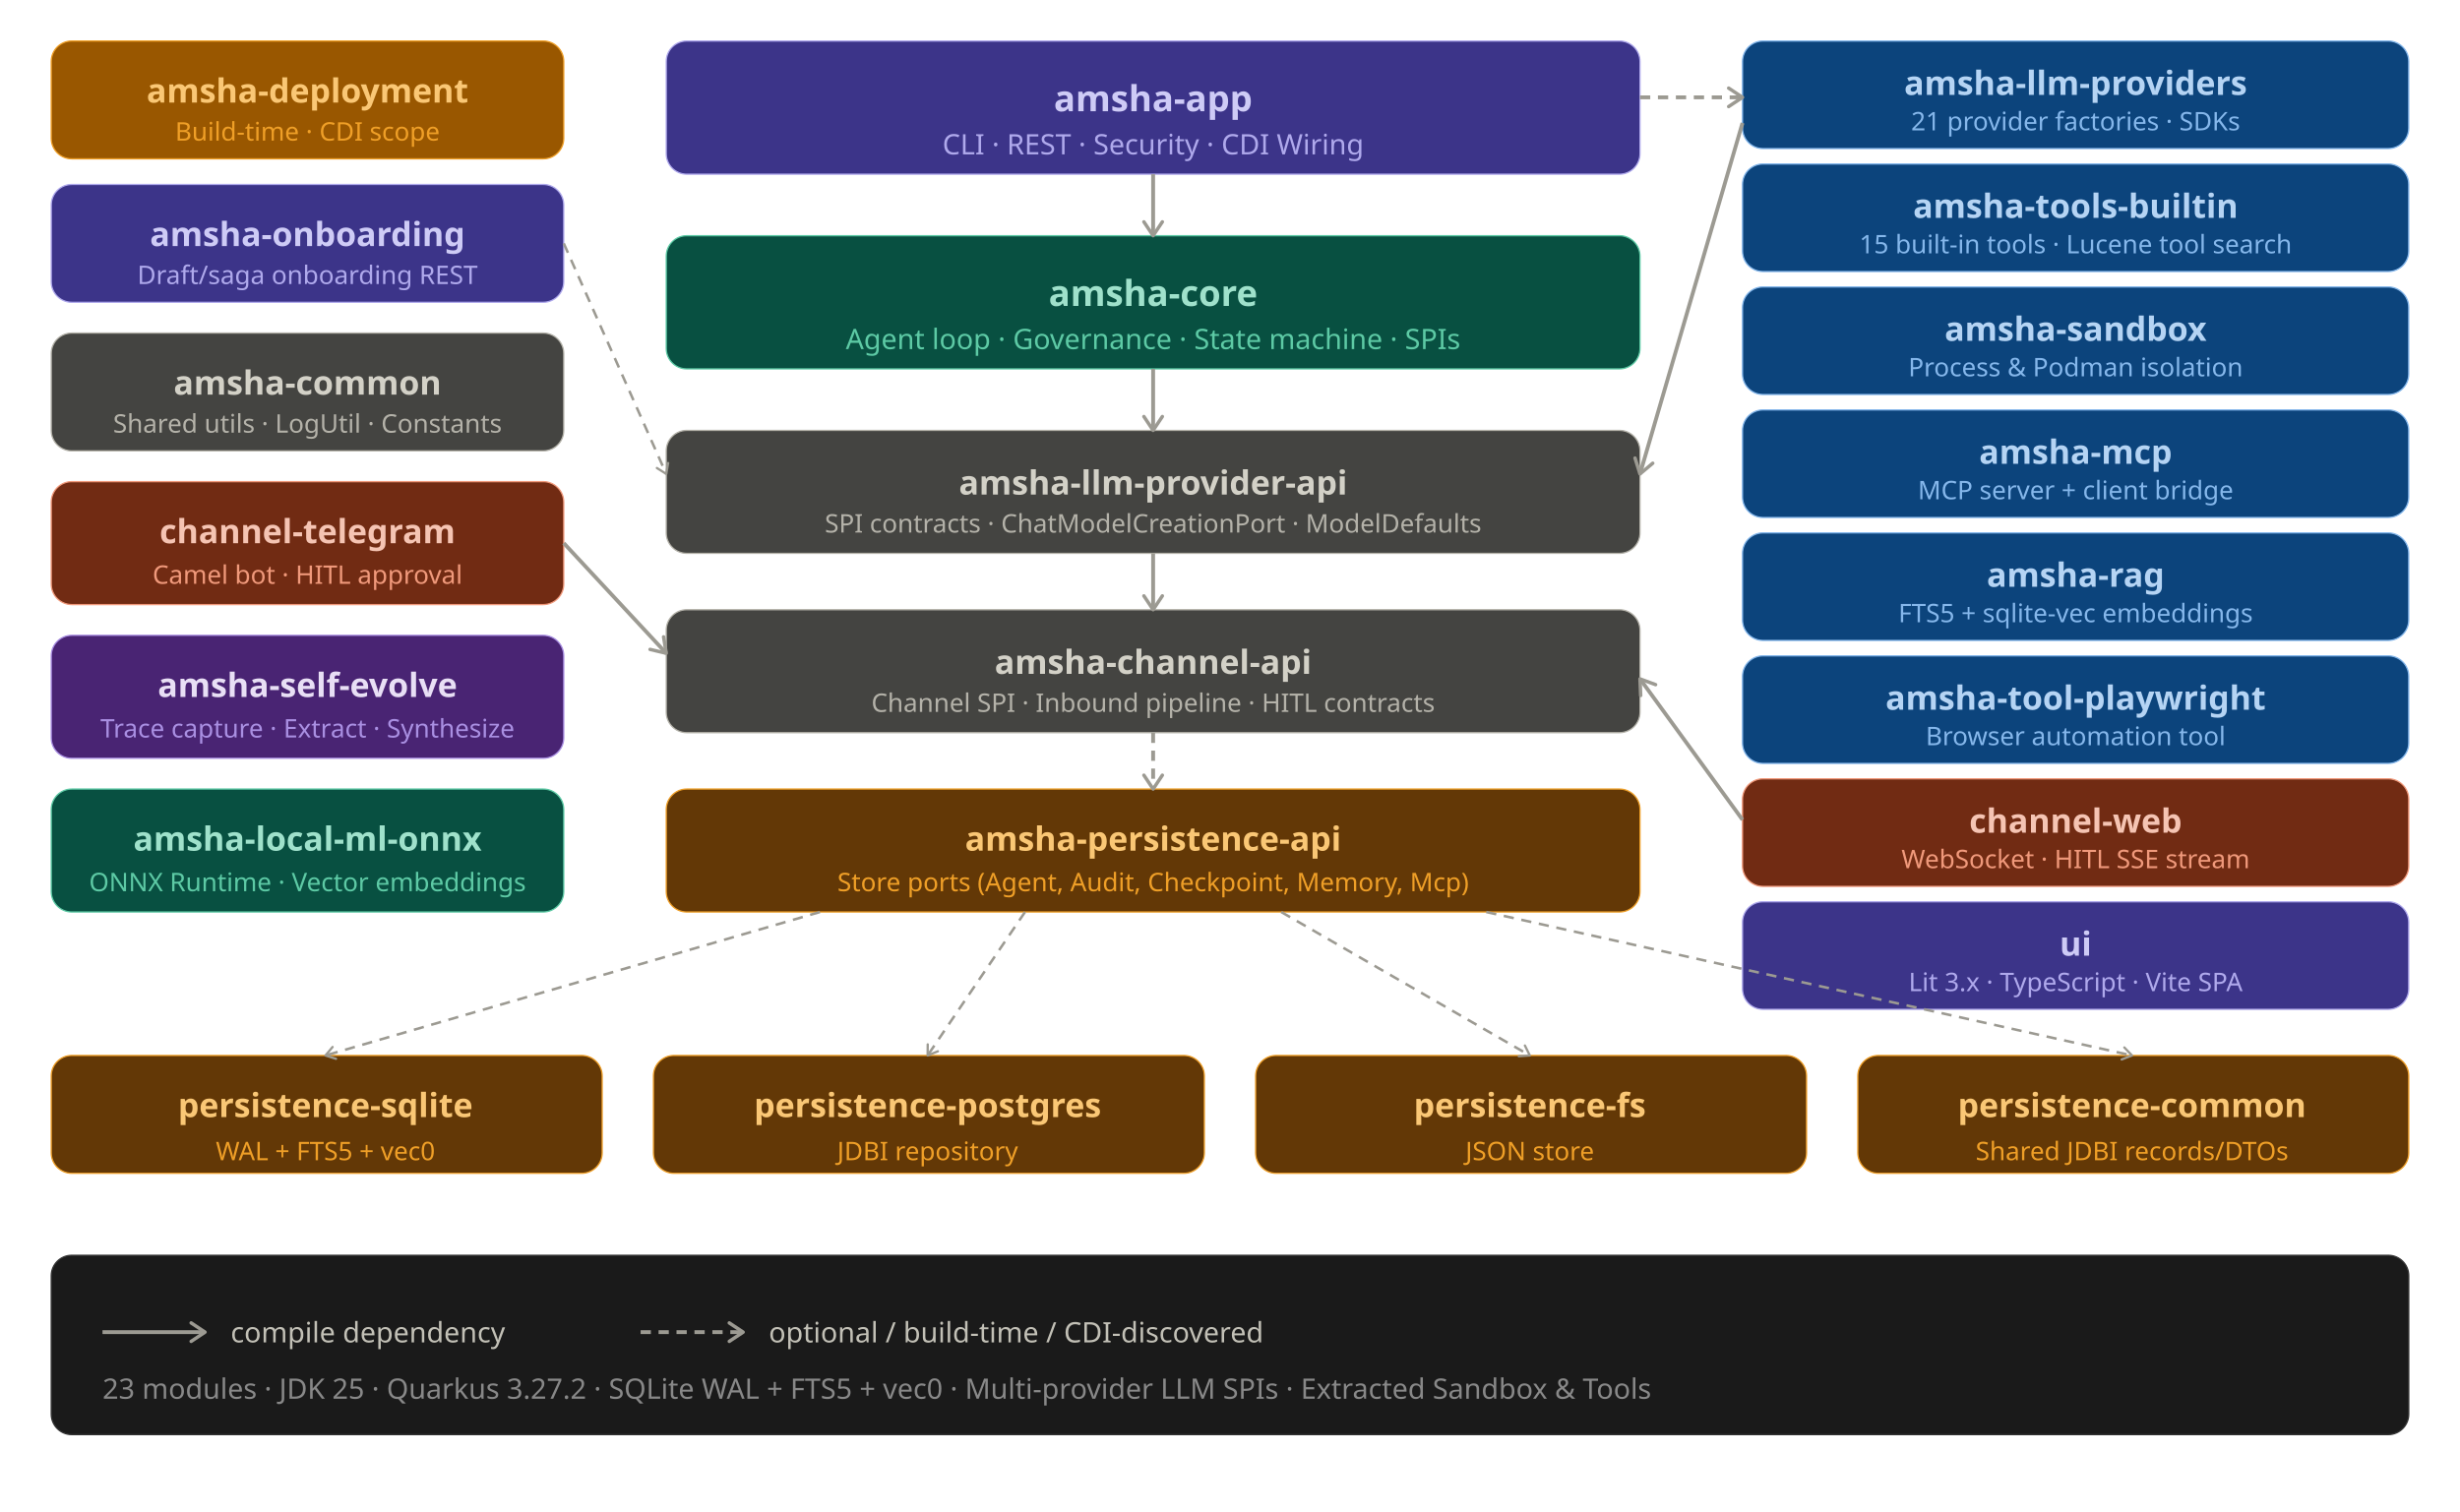
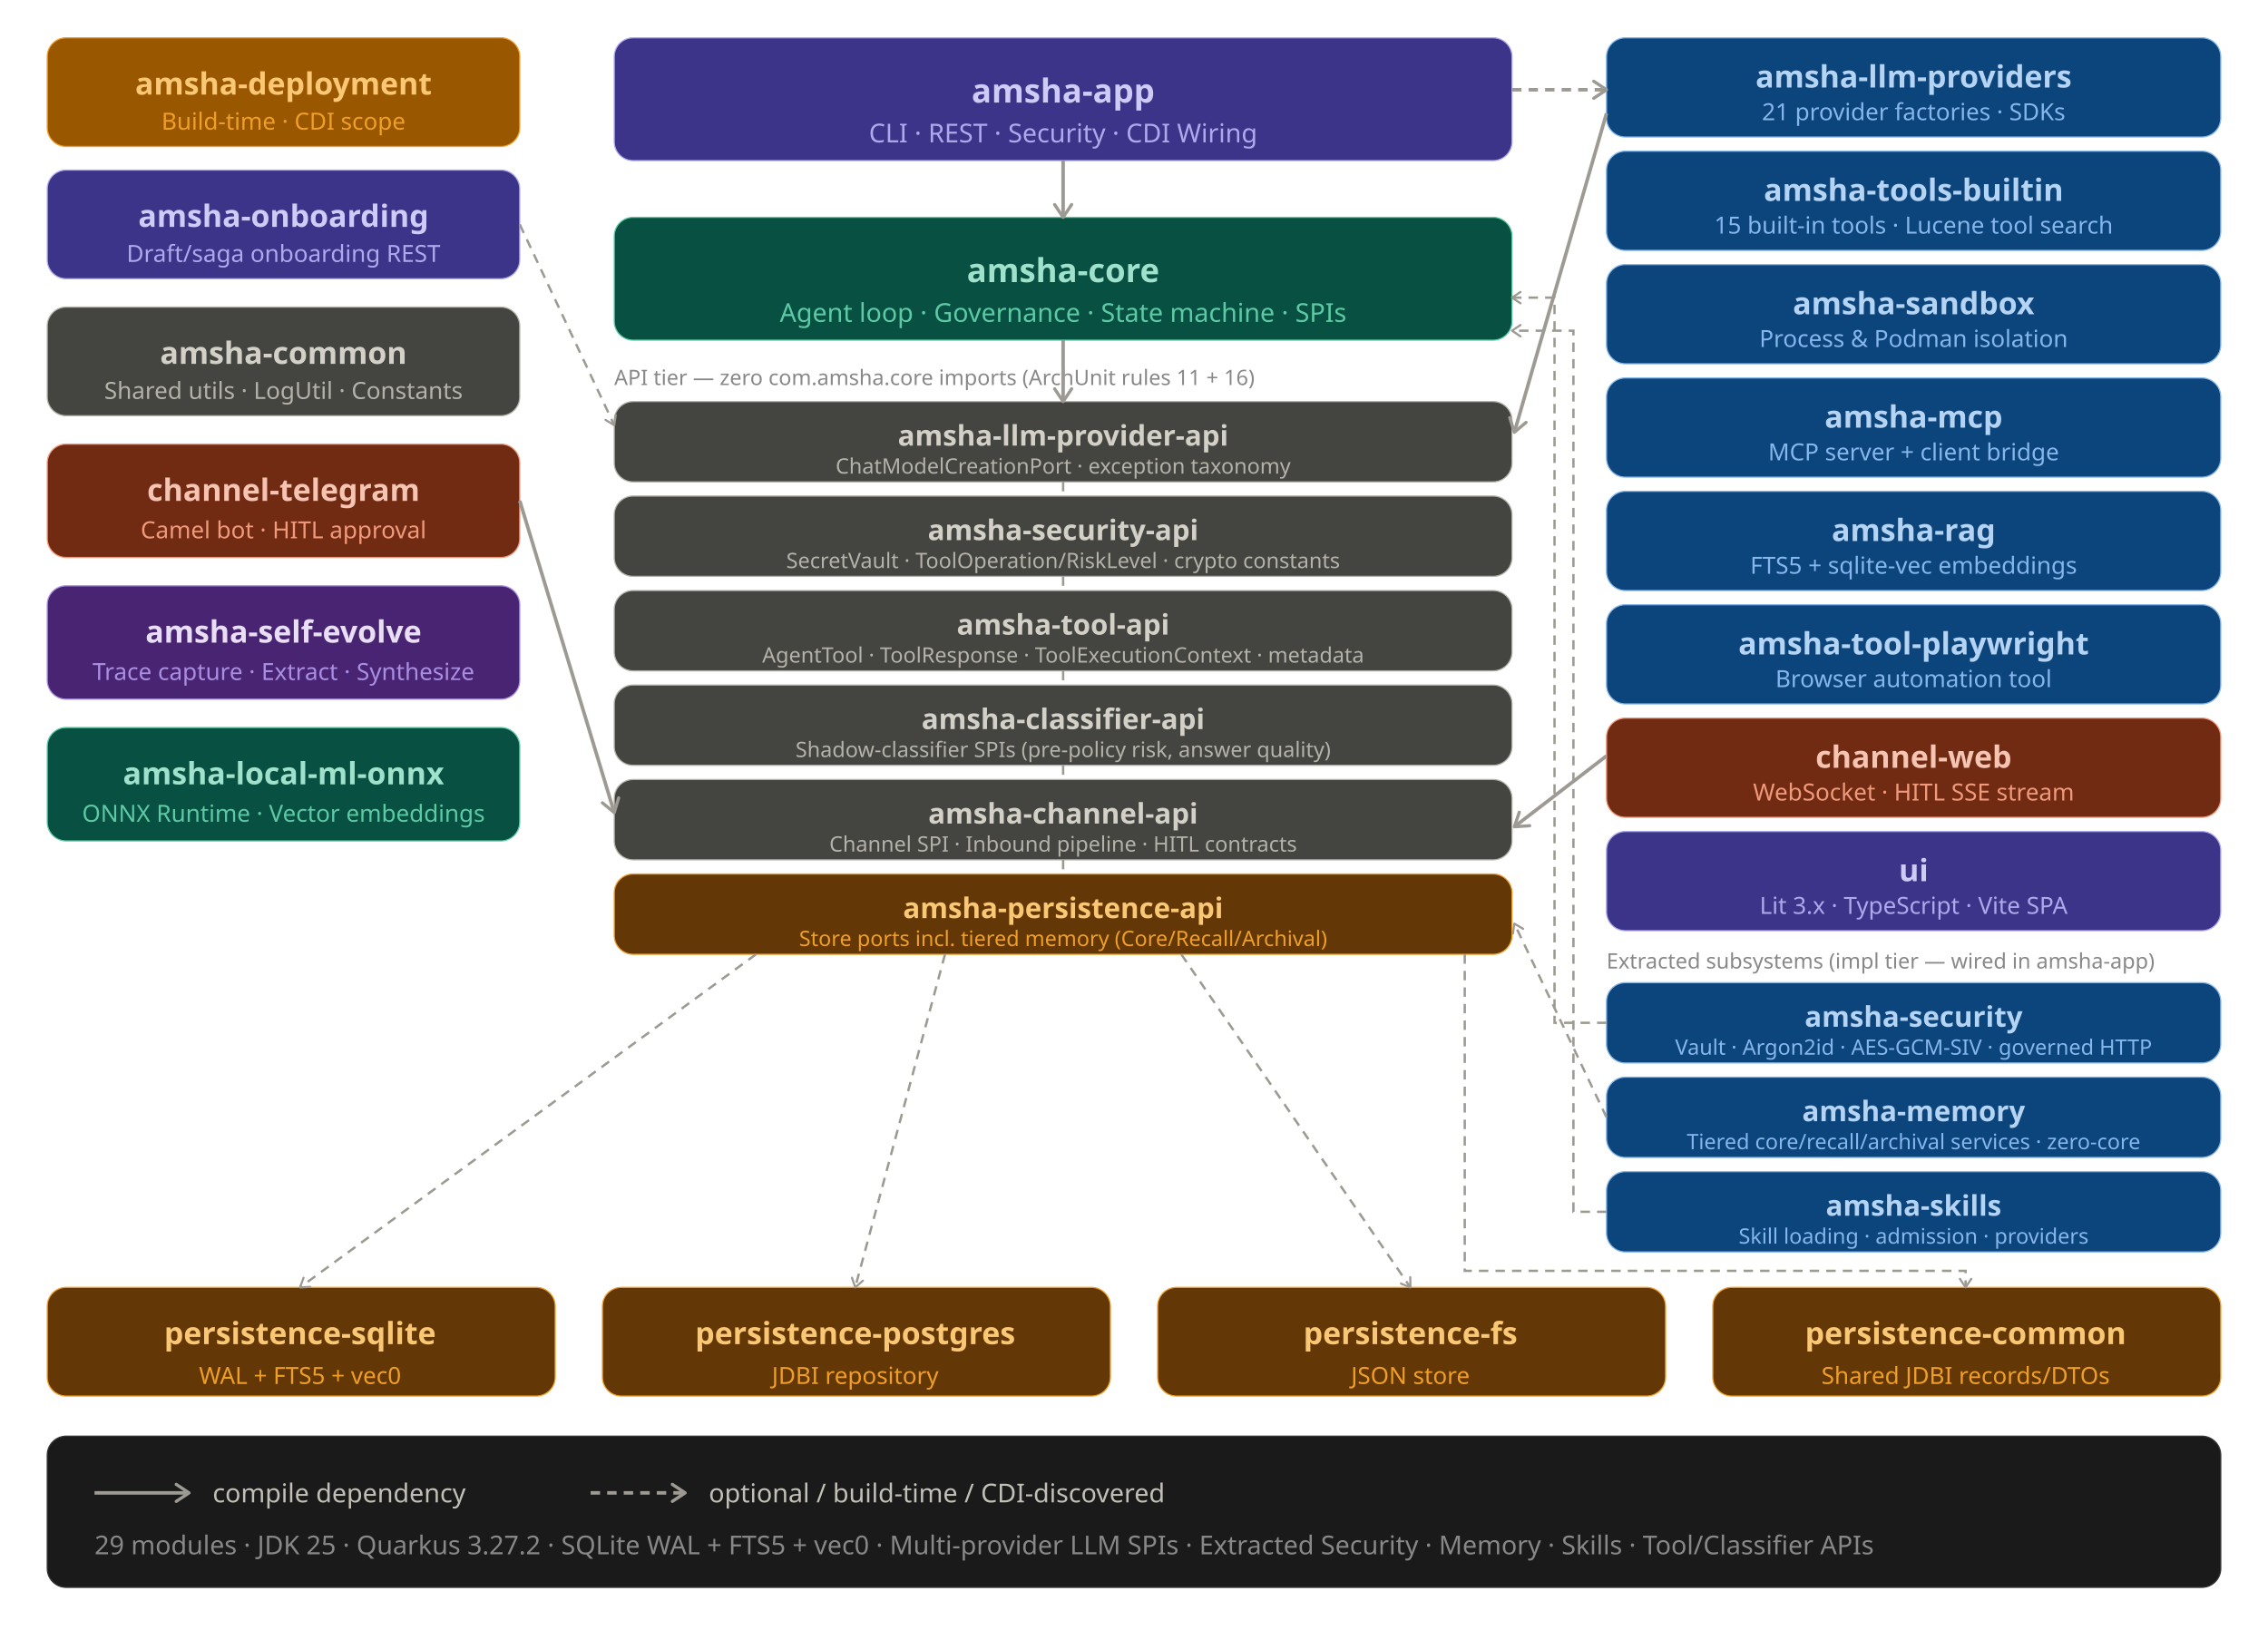
- <svg xmlns="http://www.w3.org/2000/svg" width="100%" viewBox="0 0 960 590">
+ <svg xmlns="http://www.w3.org/2000/svg" width="100%" viewBox="0 0 960 690">
  <defs>
    <marker id="arrow" viewBox="0 0 10 10" refX="8" refY="5" markerWidth="6" markerHeight="6" orient="auto-start-reverse">
      <path d="M2 1L8 5L2 9" fill="none" stroke="context-stroke" stroke-width="1.5" stroke-linecap="round" stroke-linejoin="round" />
    </marker>
  </defs>
  <g font-family="'Segoe UI', system-ui, sans-serif">
    <rect x="20" y="16" width="200" height="46" rx="8" fill="#995700" stroke="#ef9f27" stroke-width="0.5" />
    <text x="120" y="35" text-anchor="middle" dominant-baseline="central" font-size="13" font-weight="600" fill="#fac775">amsha-deployment</text>
    <text x="120" y="51" text-anchor="middle" dominant-baseline="central" font-size="10" fill="#ef9f27">Build-time · CDI scope</text>
    <rect x="20" y="72" width="200" height="46" rx="8" fill="#3c3489" stroke="#afa9ec" stroke-width="0.5" />
    <text x="120" y="91" text-anchor="middle" dominant-baseline="central" font-size="13" font-weight="600" fill="#cecbf6">amsha-onboarding</text>
    <text x="120" y="107" text-anchor="middle" dominant-baseline="central" font-size="10" fill="#afa9ec">Draft/saga onboarding REST</text>
    <rect x="20" y="130" width="200" height="46" rx="8" fill="#444441" stroke="#b4b2a9" stroke-width="0.5" />
    <text x="120" y="149" text-anchor="middle" dominant-baseline="central" font-size="13" font-weight="600" fill="#d3d1c7">amsha-common</text>
    <text x="120" y="165" text-anchor="middle" dominant-baseline="central" font-size="10" fill="#b4b2a9">Shared utils · LogUtil · Constants</text>
    <rect x="20" y="188" width="200" height="48" rx="8" fill="#712b13" stroke="#f0997b" stroke-width="0.5" />
    <text x="120" y="207" text-anchor="middle" dominant-baseline="central" font-size="13" font-weight="600" fill="#f5c4b3">channel-telegram</text>
    <text x="120" y="224" text-anchor="middle" dominant-baseline="central" font-size="10" fill="#f0997b">Camel bot · HITL approval</text>
    <rect x="20" y="248" width="200" height="48" rx="8" fill="#492473" stroke="#a98fe2" stroke-width="0.5" />
    <text x="120" y="267" text-anchor="middle" dominant-baseline="central" font-size="13" font-weight="600" fill="#e8dff5">amsha-self-evolve</text>
    <text x="120" y="284" text-anchor="middle" dominant-baseline="central" font-size="10" fill="#a98fe2">Trace capture · Extract · Synthesize</text>
    <rect x="20" y="308" width="200" height="48" rx="8" fill="#085041" stroke="#5dcaa5" stroke-width="0.5" />
    <text x="120" y="327" text-anchor="middle" dominant-baseline="central" font-size="13" font-weight="600" fill="#9fe1cb">amsha-local-ml-onnx</text>
    <text x="120" y="344" text-anchor="middle" dominant-baseline="central" font-size="10" fill="#5dcaa5">ONNX Runtime · Vector embeddings</text>
  </g>
  <g font-family="'Segoe UI', system-ui, sans-serif">
    <rect x="260" y="16" width="380" height="52" rx="8" fill="#3c3489" stroke="#afa9ec" stroke-width="0.5" />
    <text x="450" y="38" text-anchor="middle" dominant-baseline="central" font-size="14" font-weight="600" fill="#cecbf6">amsha-app</text>
    <text x="450" y="56" text-anchor="middle" dominant-baseline="central" font-size="11" fill="#afa9ec">CLI · REST · Security · CDI Wiring</text>
    <rect x="260" y="92" width="380" height="52" rx="8" fill="#085041" stroke="#5dcaa5" stroke-width="0.5" />
    <text x="450" y="114" text-anchor="middle" dominant-baseline="central" font-size="14" font-weight="600" fill="#9fe1cb">amsha-core</text>
    <text x="450" y="132" text-anchor="middle" dominant-baseline="central" font-size="11" fill="#5dcaa5">Agent loop · Governance · State machine · SPIs</text>
-     <rect x="260" y="168" width="380" height="48" rx="8" fill="#444441" stroke="#b4b2a9" stroke-width="0.5" />
-     <text x="450" y="188" text-anchor="middle" dominant-baseline="central" font-size="13" font-weight="600" fill="#d3d1c7">amsha-llm-provider-api</text>
-     <text x="450" y="204" text-anchor="middle" dominant-baseline="central" font-size="10" fill="#b4b2a9">SPI contracts · ChatModelCreationPort · ModelDefaults</text>
-     <rect x="260" y="238" width="380" height="48" rx="8" fill="#444441" stroke="#b4b2a9" stroke-width="0.5" />
-     <text x="450" y="258" text-anchor="middle" dominant-baseline="central" font-size="13" font-weight="600" fill="#d3d1c7">amsha-channel-api</text>
-     <text x="450" y="274" text-anchor="middle" dominant-baseline="central" font-size="10" fill="#b4b2a9">Channel SPI · Inbound pipeline · HITL contracts</text>
-     <rect x="260" y="308" width="380" height="48" rx="8" fill="#633806" stroke="#ef9f27" stroke-width="0.5" />
-     <text x="450" y="327" text-anchor="middle" dominant-baseline="central" font-size="13" font-weight="600" fill="#fac775">amsha-persistence-api</text>
-     <text x="450" y="344" text-anchor="middle" dominant-baseline="central" font-size="10" fill="#ef9f27">Store ports (Agent, Audit, Checkpoint, Memory, Mcp)</text>
+     <text x="260" y="163" font-size="9" fill="#888">API tier — zero com.amsha.core imports (ArchUnit rules 11 + 16)</text>
+     <rect x="260" y="170" width="380" height="34" rx="8" fill="#444441" stroke="#b4b2a9" stroke-width="0.5" />
+     <text x="450" y="184" text-anchor="middle" dominant-baseline="central" font-size="12" font-weight="600" fill="#d3d1c7">amsha-llm-provider-api</text>
+     <text x="450" y="197" text-anchor="middle" dominant-baseline="central" font-size="9" fill="#b4b2a9">ChatModelCreationPort · exception taxonomy</text>
+     <rect x="260" y="210" width="380" height="34" rx="8" fill="#444441" stroke="#b4b2a9" stroke-width="0.5" />
+     <text x="450" y="224" text-anchor="middle" dominant-baseline="central" font-size="12" font-weight="600" fill="#d3d1c7">amsha-security-api</text>
+     <text x="450" y="237" text-anchor="middle" dominant-baseline="central" font-size="9" fill="#b4b2a9">SecretVault · ToolOperation/RiskLevel · crypto constants</text>
+     <rect x="260" y="250" width="380" height="34" rx="8" fill="#444441" stroke="#b4b2a9" stroke-width="0.5" />
+     <text x="450" y="264" text-anchor="middle" dominant-baseline="central" font-size="12" font-weight="600" fill="#d3d1c7">amsha-tool-api</text>
+     <text x="450" y="277" text-anchor="middle" dominant-baseline="central" font-size="9" fill="#b4b2a9">AgentTool · ToolResponse · ToolExecutionContext · metadata</text>
+     <rect x="260" y="290" width="380" height="34" rx="8" fill="#444441" stroke="#b4b2a9" stroke-width="0.5" />
+     <text x="450" y="304" text-anchor="middle" dominant-baseline="central" font-size="12" font-weight="600" fill="#d3d1c7">amsha-classifier-api</text>
+     <text x="450" y="317" text-anchor="middle" dominant-baseline="central" font-size="9" fill="#b4b2a9">Shadow-classifier SPIs (pre-policy risk, answer quality)</text>
+     <rect x="260" y="330" width="380" height="34" rx="8" fill="#444441" stroke="#b4b2a9" stroke-width="0.5" />
+     <text x="450" y="344" text-anchor="middle" dominant-baseline="central" font-size="12" font-weight="600" fill="#d3d1c7">amsha-channel-api</text>
+     <text x="450" y="357" text-anchor="middle" dominant-baseline="central" font-size="9" fill="#b4b2a9">Channel SPI · Inbound pipeline · HITL contracts</text>
+     <rect x="260" y="370" width="380" height="34" rx="8" fill="#633806" stroke="#ef9f27" stroke-width="0.5" />
+     <text x="450" y="384" text-anchor="middle" dominant-baseline="central" font-size="12" font-weight="600" fill="#fac775">amsha-persistence-api</text>
+     <text x="450" y="397" text-anchor="middle" dominant-baseline="central" font-size="9" fill="#ef9f27">Store ports incl. tiered memory (Core/Recall/Archival)</text>
  </g>
  <g font-family="'Segoe UI', system-ui, sans-serif">
    <rect x="680" y="16" width="260" height="42" rx="8" fill="#0c447c" stroke="#85b7eb" stroke-width="0.5" />
    <text x="810" y="32" text-anchor="middle" dominant-baseline="central" font-size="13" font-weight="600" fill="#b5d4f4">amsha-llm-providers</text>
    <text x="810" y="47" text-anchor="middle" dominant-baseline="central" font-size="10" fill="#85b7eb">21 provider factories · SDKs</text>
    <rect x="680" y="64" width="260" height="42" rx="8" fill="#0c447c" stroke="#85b7eb" stroke-width="0.5" />
    <text x="810" y="80" text-anchor="middle" dominant-baseline="central" font-size="13" font-weight="600" fill="#b5d4f4">amsha-tools-builtin</text>
    <text x="810" y="95" text-anchor="middle" dominant-baseline="central" font-size="10" fill="#85b7eb">15 built-in tools · Lucene tool search</text>
    <rect x="680" y="112" width="260" height="42" rx="8" fill="#0c447c" stroke="#85b7eb" stroke-width="0.5" />
    <text x="810" y="128" text-anchor="middle" dominant-baseline="central" font-size="13" font-weight="600" fill="#b5d4f4">amsha-sandbox</text>
    <text x="810" y="143" text-anchor="middle" dominant-baseline="central" font-size="10" fill="#85b7eb">Process &amp; Podman isolation</text>
    <rect x="680" y="160" width="260" height="42" rx="8" fill="#0c447c" stroke="#85b7eb" stroke-width="0.5" />
    <text x="810" y="176" text-anchor="middle" dominant-baseline="central" font-size="13" font-weight="600" fill="#b5d4f4">amsha-mcp</text>
    <text x="810" y="191" text-anchor="middle" dominant-baseline="central" font-size="10" fill="#85b7eb">MCP server + client bridge</text>
    <rect x="680" y="208" width="260" height="42" rx="8" fill="#0c447c" stroke="#85b7eb" stroke-width="0.5" />
    <text x="810" y="224" text-anchor="middle" dominant-baseline="central" font-size="13" font-weight="600" fill="#b5d4f4">amsha-rag</text>
    <text x="810" y="239" text-anchor="middle" dominant-baseline="central" font-size="10" fill="#85b7eb">FTS5 + sqlite-vec embeddings</text>
    <rect x="680" y="256" width="260" height="42" rx="8" fill="#0c447c" stroke="#85b7eb" stroke-width="0.5" />
    <text x="810" y="272" text-anchor="middle" dominant-baseline="central" font-size="13" font-weight="600" fill="#b5d4f4">amsha-tool-playwright</text>
    <text x="810" y="287" text-anchor="middle" dominant-baseline="central" font-size="10" fill="#85b7eb">Browser automation tool</text>
    <rect x="680" y="304" width="260" height="42" rx="8" fill="#712b13" stroke="#f0997b" stroke-width="0.5" />
    <text x="810" y="320" text-anchor="middle" dominant-baseline="central" font-size="13" font-weight="600" fill="#f5c4b3">channel-web</text>
    <text x="810" y="335" text-anchor="middle" dominant-baseline="central" font-size="10" fill="#f0997b">WebSocket · HITL SSE stream</text>
    <rect x="680" y="352" width="260" height="42" rx="8" fill="#3c3489" stroke="#afa9ec" stroke-width="0.5" />
    <text x="810" y="368" text-anchor="middle" dominant-baseline="central" font-size="13" font-weight="600" fill="#cecbf6">ui</text>
    <text x="810" y="383" text-anchor="middle" dominant-baseline="central" font-size="10" fill="#afa9ec">Lit 3.x · TypeScript · Vite SPA</text>
+     <text x="680" y="410" font-size="9" fill="#888">Extracted subsystems (impl tier — wired in amsha-app)</text>
+     <rect x="680" y="416" width="260" height="34" rx="8" fill="#0c447c" stroke="#85b7eb" stroke-width="0.5" />
+     <text x="810" y="430" text-anchor="middle" dominant-baseline="central" font-size="12" font-weight="600" fill="#b5d4f4">amsha-security</text>
+     <text x="810" y="443" text-anchor="middle" dominant-baseline="central" font-size="9" fill="#85b7eb">Vault · Argon2id · AES-GCM-SIV · governed HTTP</text>
+     <rect x="680" y="456" width="260" height="34" rx="8" fill="#0c447c" stroke="#85b7eb" stroke-width="0.5" />
+     <text x="810" y="470" text-anchor="middle" dominant-baseline="central" font-size="12" font-weight="600" fill="#b5d4f4">amsha-memory</text>
+     <text x="810" y="483" text-anchor="middle" dominant-baseline="central" font-size="9" fill="#85b7eb">Tiered core/recall/archival services · zero-core</text>
+     <rect x="680" y="496" width="260" height="34" rx="8" fill="#0c447c" stroke="#85b7eb" stroke-width="0.5" />
+     <text x="810" y="510" text-anchor="middle" dominant-baseline="central" font-size="12" font-weight="600" fill="#b5d4f4">amsha-skills</text>
+     <text x="810" y="523" text-anchor="middle" dominant-baseline="central" font-size="9" fill="#85b7eb">Skill loading · admission · providers</text>
  </g>
  <g font-family="'Segoe UI', system-ui, sans-serif">
-     <rect x="20" y="412" width="215" height="46" rx="8" fill="#633806" stroke="#ef9f27" stroke-width="0.5" />
-     <text x="127" y="431" text-anchor="middle" dominant-baseline="central" font-size="13" font-weight="600" fill="#fac775">persistence-sqlite</text>
-     <text x="127" y="449" text-anchor="middle" dominant-baseline="central" font-size="10" fill="#ef9f27">WAL + FTS5 + vec0</text>
-     <rect x="255" y="412" width="215" height="46" rx="8" fill="#633806" stroke="#ef9f27" stroke-width="0.5" />
-     <text x="362" y="431" text-anchor="middle" dominant-baseline="central" font-size="13" font-weight="600" fill="#fac775">persistence-postgres</text>
-     <text x="362" y="449" text-anchor="middle" dominant-baseline="central" font-size="10" fill="#ef9f27">JDBI repository</text>
-     <rect x="490" y="412" width="215" height="46" rx="8" fill="#633806" stroke="#ef9f27" stroke-width="0.5" />
-     <text x="597" y="431" text-anchor="middle" dominant-baseline="central" font-size="13" font-weight="600" fill="#fac775">persistence-fs</text>
-     <text x="597" y="449" text-anchor="middle" dominant-baseline="central" font-size="10" fill="#ef9f27">JSON store</text>
-     <rect x="725" y="412" width="215" height="46" rx="8" fill="#633806" stroke="#ef9f27" stroke-width="0.5" />
-     <text x="832" y="431" text-anchor="middle" dominant-baseline="central" font-size="13" font-weight="600" fill="#fac775">persistence-common</text>
-     <text x="832" y="449" text-anchor="middle" dominant-baseline="central" font-size="10" fill="#ef9f27">Shared JDBI records/DTOs</text>
+     <rect x="20" y="545" width="215" height="46" rx="8" fill="#633806" stroke="#ef9f27" stroke-width="0.5" />
+     <text x="127" y="564" text-anchor="middle" dominant-baseline="central" font-size="13" font-weight="600" fill="#fac775">persistence-sqlite</text>
+     <text x="127" y="582" text-anchor="middle" dominant-baseline="central" font-size="10" fill="#ef9f27">WAL + FTS5 + vec0</text>
+     <rect x="255" y="545" width="215" height="46" rx="8" fill="#633806" stroke="#ef9f27" stroke-width="0.5" />
+     <text x="362" y="564" text-anchor="middle" dominant-baseline="central" font-size="13" font-weight="600" fill="#fac775">persistence-postgres</text>
+     <text x="362" y="582" text-anchor="middle" dominant-baseline="central" font-size="10" fill="#ef9f27">JDBI repository</text>
+     <rect x="490" y="545" width="215" height="46" rx="8" fill="#633806" stroke="#ef9f27" stroke-width="0.5" />
+     <text x="597" y="564" text-anchor="middle" dominant-baseline="central" font-size="13" font-weight="600" fill="#fac775">persistence-fs</text>
+     <text x="597" y="582" text-anchor="middle" dominant-baseline="central" font-size="10" fill="#ef9f27">JSON store</text>
+     <rect x="725" y="545" width="215" height="46" rx="8" fill="#633806" stroke="#ef9f27" stroke-width="0.5" />
+     <text x="832" y="564" text-anchor="middle" dominant-baseline="central" font-size="13" font-weight="600" fill="#fac775">persistence-common</text>
+     <text x="832" y="582" text-anchor="middle" dominant-baseline="central" font-size="10" fill="#ef9f27">Shared JDBI records/DTOs</text>
  </g>
  <line x1="450" y1="68" x2="450" y2="92" stroke="#9c9a92" stroke-width="1.5" marker-end="url(#arrow)" />
-   <line x1="450" y1="144" x2="450" y2="168" stroke="#9c9a92" stroke-width="1.5" marker-end="url(#arrow)" />
-   <line x1="450" y1="216" x2="450" y2="238" stroke="#9c9a92" stroke-width="1.5" marker-end="url(#arrow)" />
+   <line x1="450" y1="144" x2="450" y2="170" stroke="#9c9a92" stroke-width="1.5" marker-end="url(#arrow)" />
+   <line x1="450" y1="204" x2="450" y2="210" stroke="#9c9a92" stroke-width="1" stroke-dasharray="4 3" />
+   <line x1="450" y1="244" x2="450" y2="250" stroke="#9c9a92" stroke-width="1" stroke-dasharray="4 3" />
+   <line x1="450" y1="284" x2="450" y2="290" stroke="#9c9a92" stroke-width="1" stroke-dasharray="4 3" />
+   <line x1="450" y1="324" x2="450" y2="330" stroke="#9c9a92" stroke-width="1" stroke-dasharray="4 3" />
+   <line x1="450" y1="364" x2="450" y2="370" stroke="#9c9a92" stroke-width="1" stroke-dasharray="4 3" />
  <line x1="640" y1="38" x2="680" y2="38" stroke="#9c9a92" stroke-width="1.5" stroke-dasharray="4 3" marker-end="url(#arrow)" />
-   <line x1="680" y1="48" x2="640" y2="185" stroke="#9c9a92" stroke-width="1.5" marker-end="url(#arrow)" />
-   <line x1="220" y1="95" x2="260" y2="185" stroke="#9c9a92" stroke-width="1" stroke-dasharray="4 3" marker-end="url(#arrow)" />
-   <line x1="220" y1="212" x2="260" y2="255" stroke="#9c9a92" stroke-width="1.5" marker-end="url(#arrow)" />
-   <line x1="680" y1="320" x2="640" y2="265" stroke="#9c9a92" stroke-width="1.5" marker-end="url(#arrow)" />
-   <line x1="450" y1="286" x2="450" y2="308" stroke="#9c9a92" stroke-width="1.5" stroke-dasharray="4 3" marker-end="url(#arrow)" />
-   <line x1="320" y1="356" x2="127" y2="412" stroke="#9c9a92" stroke-width="1" stroke-dasharray="4 3" marker-end="url(#arrow)" />
-   <line x1="400" y1="356" x2="362" y2="412" stroke="#9c9a92" stroke-width="1" stroke-dasharray="4 3" marker-end="url(#arrow)" />
-   <line x1="500" y1="356" x2="597" y2="412" stroke="#9c9a92" stroke-width="1" stroke-dasharray="4 3" marker-end="url(#arrow)" />
-   <line x1="580" y1="356" x2="832" y2="412" stroke="#9c9a92" stroke-width="1" stroke-dasharray="4 3" marker-end="url(#arrow)" />
+   <line x1="680" y1="48" x2="641" y2="183" stroke="#9c9a92" stroke-width="1.5" marker-end="url(#arrow)" />
+   <line x1="220" y1="95" x2="260" y2="180" stroke="#9c9a92" stroke-width="1" stroke-dasharray="4 3" marker-end="url(#arrow)" />
+   <line x1="220" y1="212" x2="260" y2="344" stroke="#9c9a92" stroke-width="1.5" marker-end="url(#arrow)" />
+   <line x1="680" y1="320" x2="641" y2="350" stroke="#9c9a92" stroke-width="1.5" marker-end="url(#arrow)" />
+   <line x1="320" y1="404" x2="127" y2="545" stroke="#9c9a92" stroke-width="1" stroke-dasharray="4 3" marker-end="url(#arrow)" />
+   <line x1="400" y1="404" x2="362" y2="545" stroke="#9c9a92" stroke-width="1" stroke-dasharray="4 3" marker-end="url(#arrow)" />
+   <line x1="500" y1="404" x2="597" y2="545" stroke="#9c9a92" stroke-width="1" stroke-dasharray="4 3" marker-end="url(#arrow)" />
+   <path d="M620 404 L620 538 L832 538 L832 545" fill="none" stroke="#9c9a92" stroke-width="1" stroke-dasharray="4 3" marker-end="url(#arrow)" />
+   <path d="M680 433 L658 433 L658 126 L640 126" fill="none" stroke="#9c9a92" stroke-width="1" stroke-dasharray="4 3" marker-end="url(#arrow)" />
+   <path d="M680 513 L666 513 L666 140 L640 140" fill="none" stroke="#9c9a92" stroke-width="1" stroke-dasharray="4 3" marker-end="url(#arrow)" />
+   <path d="M680 473 L641 391" fill="none" stroke="#9c9a92" stroke-width="1" stroke-dasharray="4 3" marker-end="url(#arrow)" />
  <g font-family="'Segoe UI', system-ui, sans-serif" font-size="11" fill="#c2c0b6">
-     <rect x="20" y="490" width="920" height="70" rx="8" fill="#1a1a1a" stroke="#333" stroke-width="0.5" />
-     <line x1="40" y1="520" x2="80" y2="520" stroke="#9c9a92" stroke-width="1.5" marker-end="url(#arrow)" />
-     <text x="90" y="524" fill="#c2c0b6">compile dependency</text>
-     <line x1="250" y1="520" x2="290" y2="520" stroke="#9c9a92" stroke-width="1.5" stroke-dasharray="4 3" marker-end="url(#arrow)" />
-     <text x="300" y="524" fill="#c2c0b6">optional / build-time / CDI-discovered</text>
-     <text x="40" y="546" fill="#888">23 modules · JDK 25 · Quarkus 3.27.2 · SQLite WAL + FTS5 + vec0 · Multi-provider LLM SPIs · Extracted Sandbox &amp; Tools</text>
+     <rect x="20" y="608" width="920" height="64" rx="8" fill="#1a1a1a" stroke="#333" stroke-width="0.5" />
+     <line x1="40" y1="632" x2="80" y2="632" stroke="#9c9a92" stroke-width="1.5" marker-end="url(#arrow)" />
+     <text x="90" y="636" fill="#c2c0b6">compile dependency</text>
+     <line x1="250" y1="632" x2="290" y2="632" stroke="#9c9a92" stroke-width="1.5" stroke-dasharray="4 3" marker-end="url(#arrow)" />
+     <text x="300" y="636" fill="#c2c0b6">optional / build-time / CDI-discovered</text>
+     <text x="40" y="658" fill="#888">29 modules · JDK 25 · Quarkus 3.27.2 · SQLite WAL + FTS5 + vec0 · Multi-provider LLM SPIs · Extracted Security · Memory · Skills · Tool/Classifier APIs</text>
  </g>
</svg>
